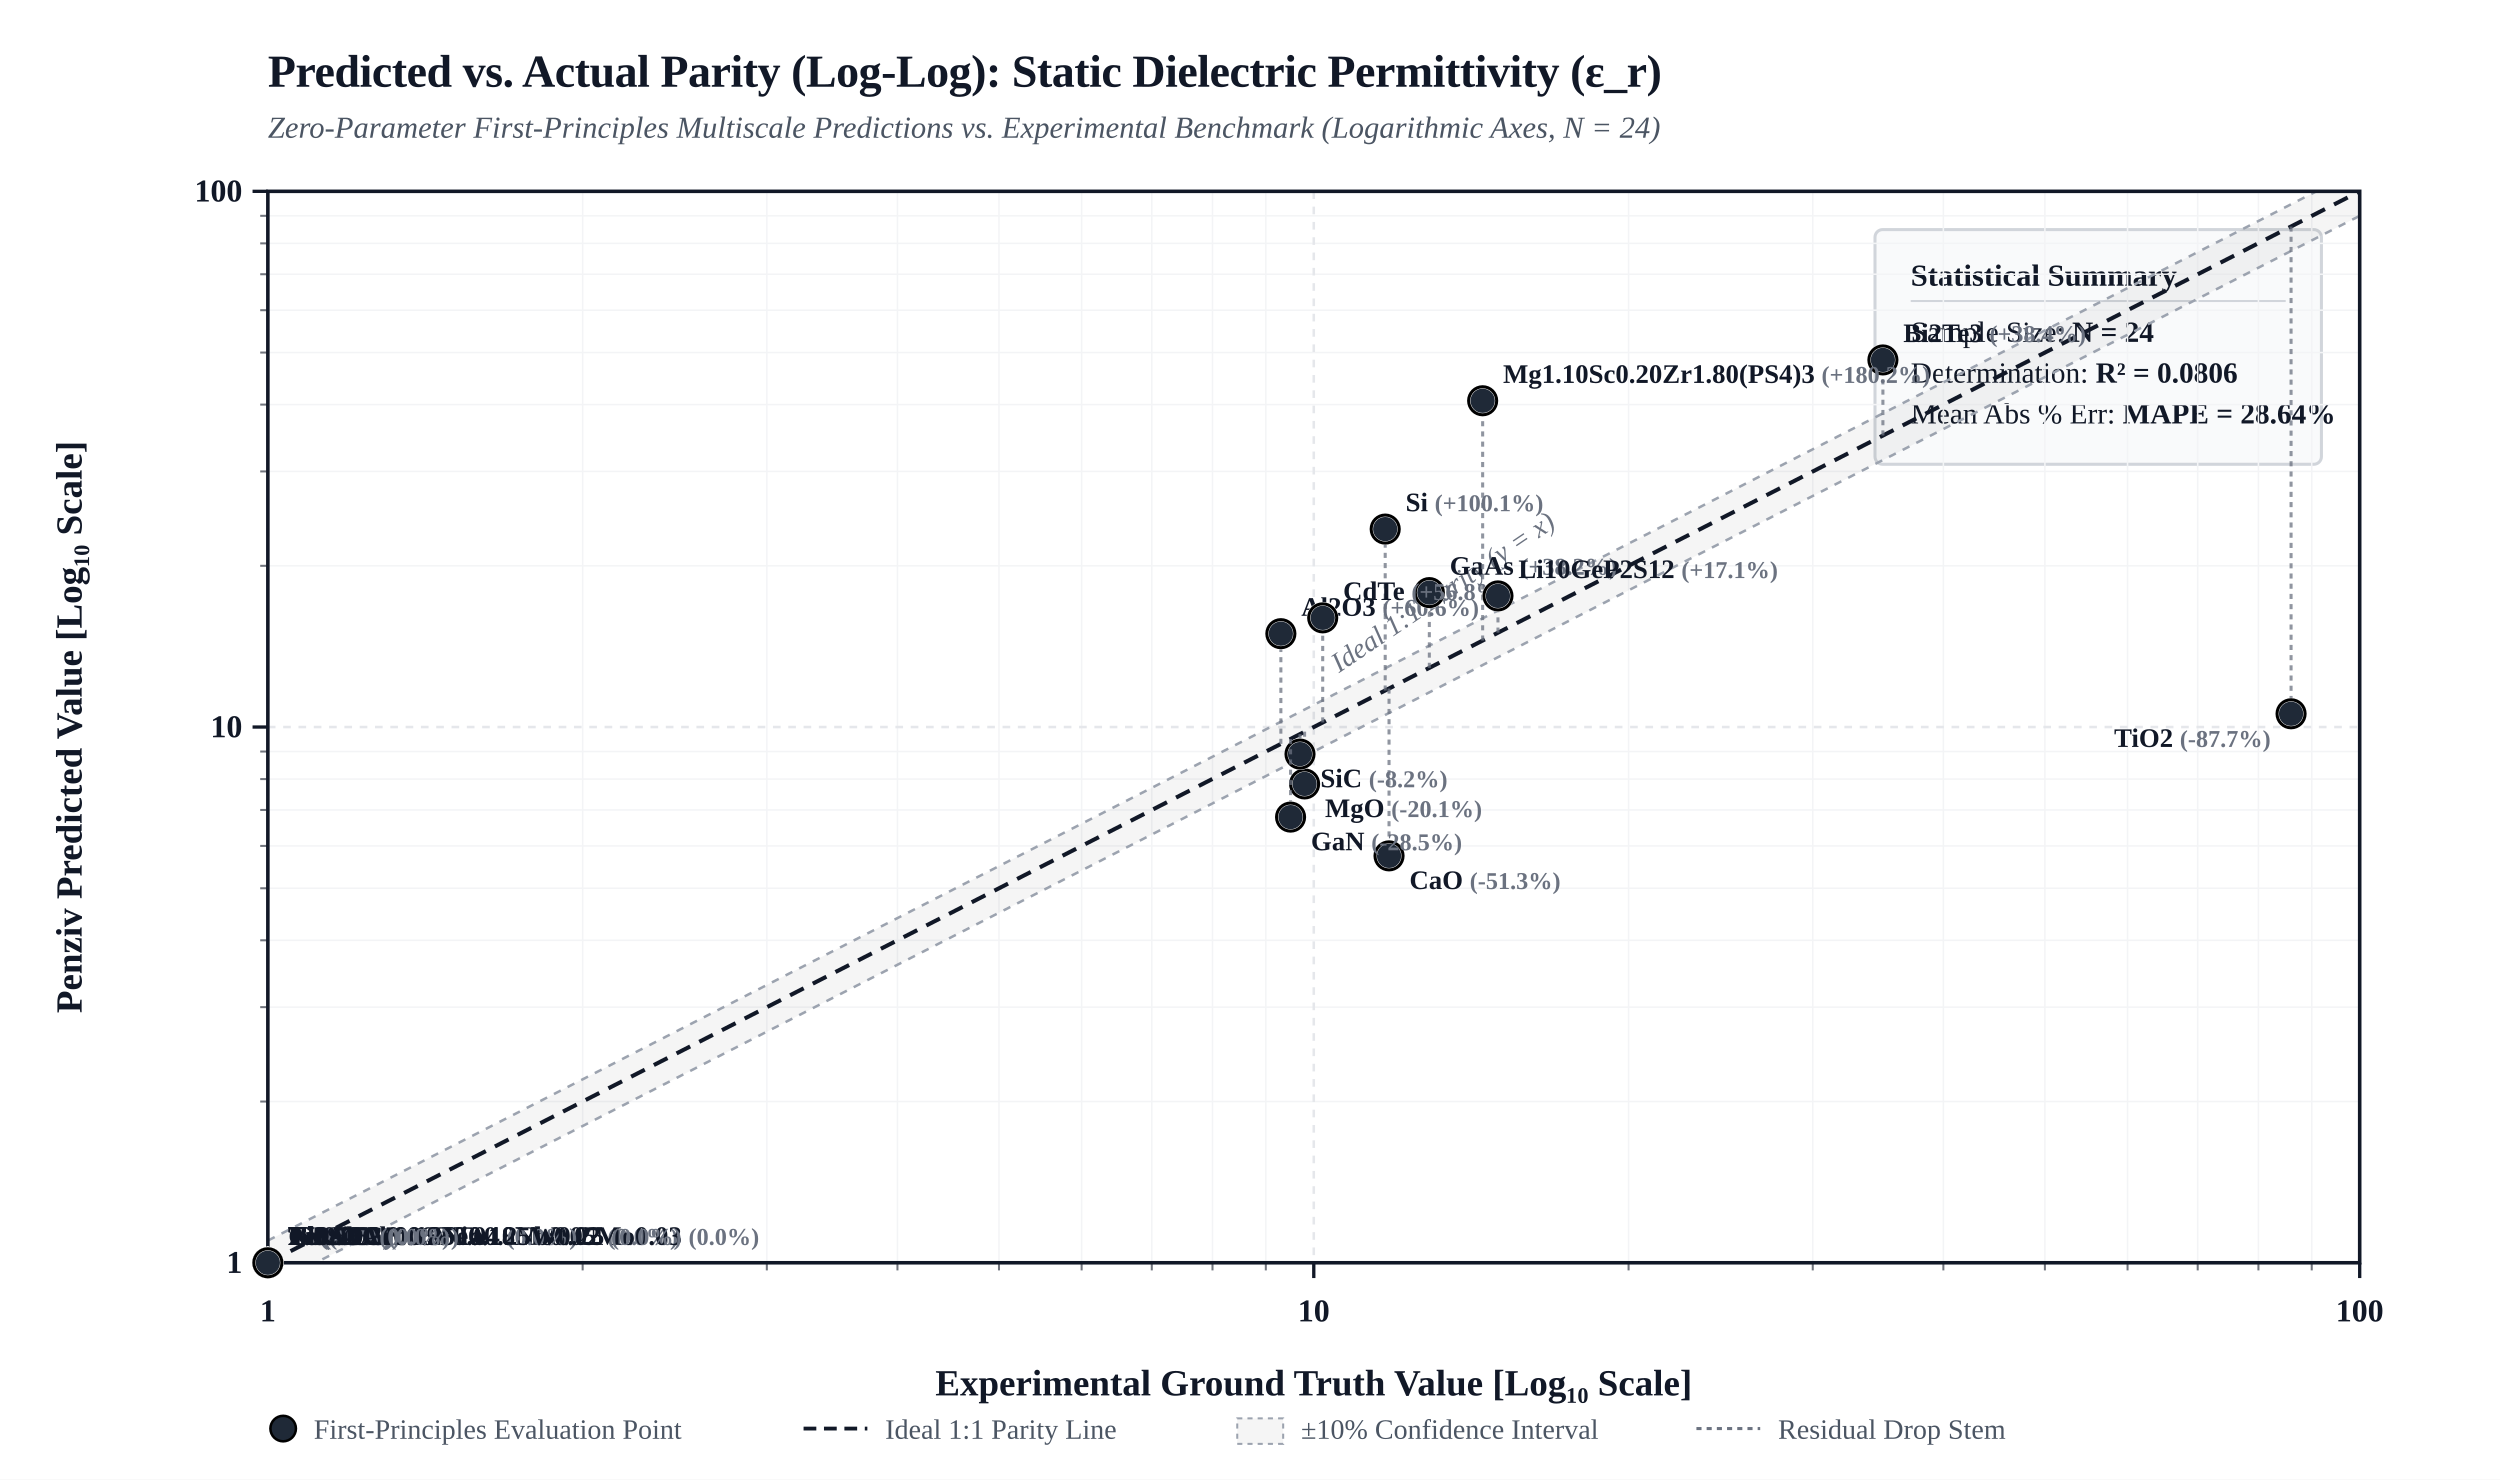
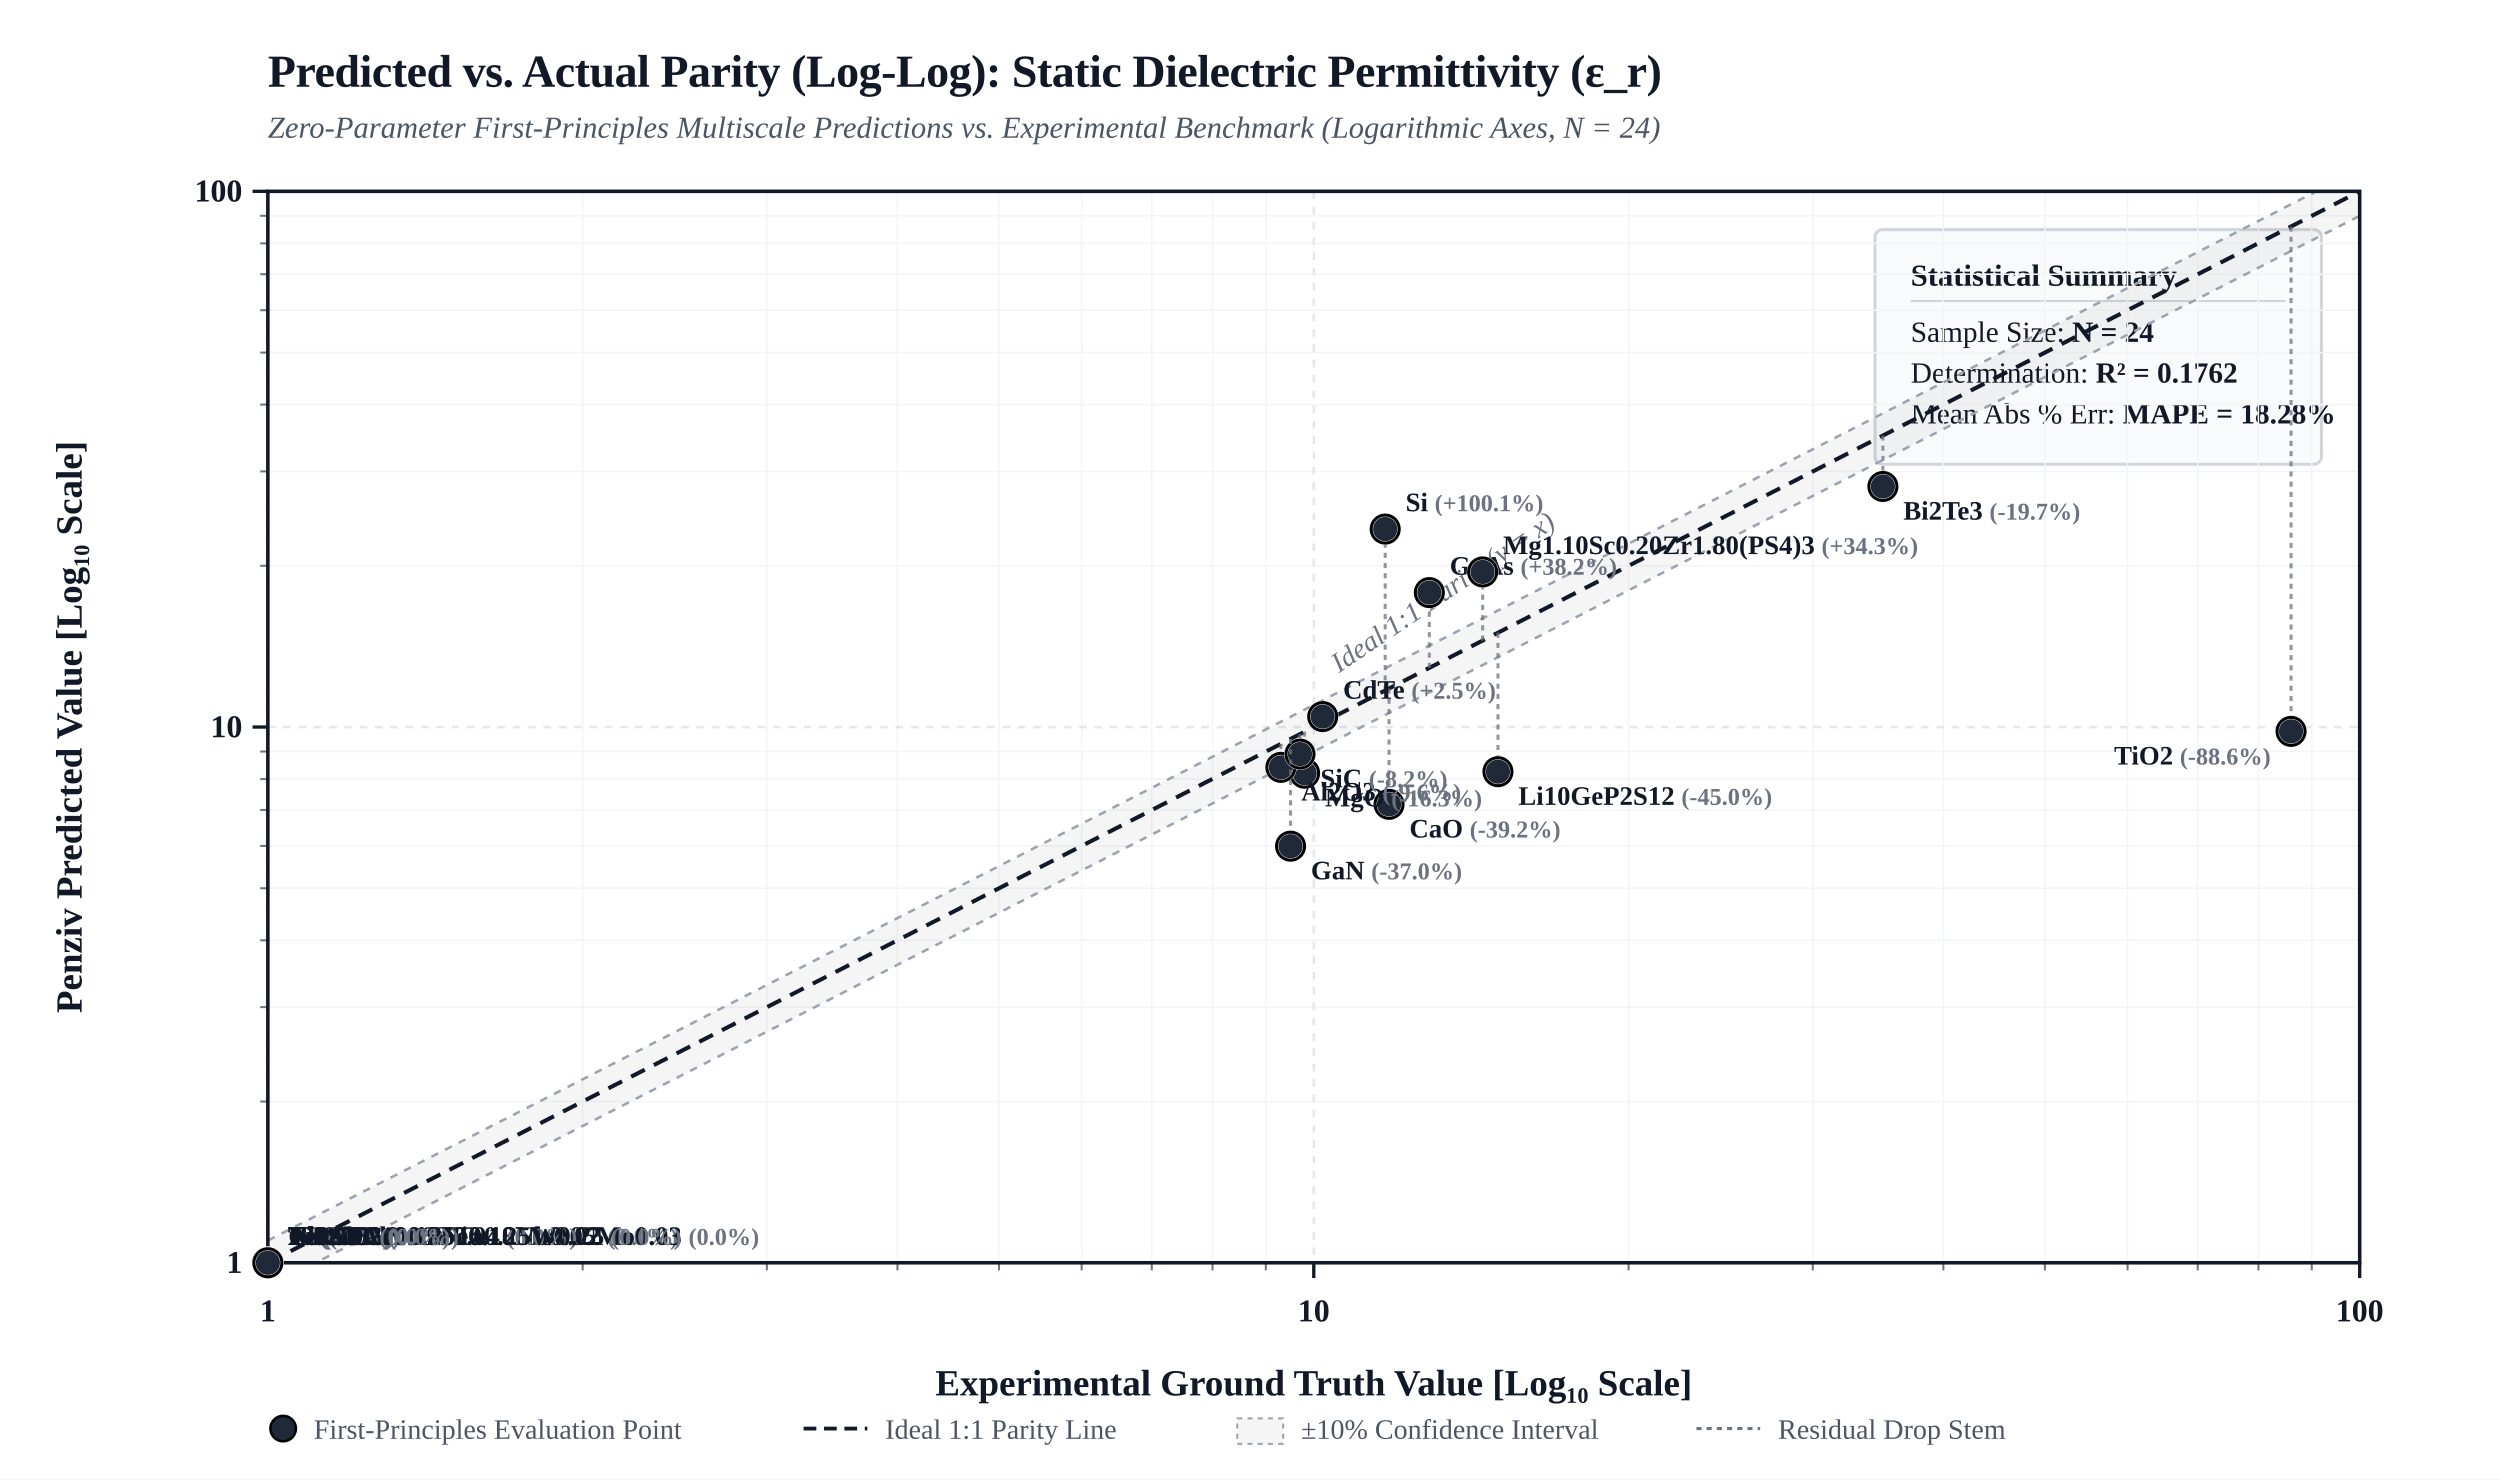
<svg xmlns="http://www.w3.org/2000/svg" viewBox="0 0 980 580" width="100%" height="auto" style="background-color: #FFFFFF; border: 1px solid #E5E7EB; border-radius: 4px; font-family: 'Times New Roman', Times, 'DejaVu Serif', 'TeX Gyre Termes', Georgia, serif;">
  <defs>
    <clipPath id="plotClip">
      <rect x="105" y="75" width="820" height="420" />
    </clipPath>
  </defs>
  <rect x="0" y="0" width="980" height="580" fill="#FFFFFF" />
  <text x="105" y="34" fill="#111827" font-size="18" font-weight="bold" letter-spacing="-0.01em">Predicted vs. Actual Parity (Log-Log): Static Dielectric Permittivity (ε_r)</text>
  <text x="105" y="54" fill="#4B5563" font-size="12" font-style="italic">Zero-Parameter First-Principles Multiscale Predictions vs. Experimental Benchmark (Logarithmic Axes, N = 24)</text>
  <g transform="translate(735, 90)">
    <rect width="175" height="92" rx="3" fill="#F9FAFB" stroke="#D1D5DB" stroke-width="1.2" />
    <text x="14" y="22" fill="#111827" font-size="12" font-weight="bold">Statistical Summary</text>
    <line x1="14" y1="28" x2="161" y2="28" stroke="#D1D5DB" stroke-width="0.8" />
    <text x="14" y="44" fill="#111827" font-size="11.5">Sample Size: <tspan font-weight="bold">N = 24</tspan>
    </text>
-     <text x="14" y="60" fill="#111827" font-size="11.5">Determination: <tspan font-weight="bold">R² = 0.0806</tspan>
+     <text x="14" y="60" fill="#111827" font-size="11.5">Determination: <tspan font-weight="bold">R² = 0.1762</tspan>
    </text>
-     <text x="14" y="76" fill="#111827" font-size="11.5">Mean Abs % Err: <tspan font-weight="bold">MAPE = 28.64%</tspan>
+     <text x="14" y="76" fill="#111827" font-size="11.5">Mean Abs % Err: <tspan font-weight="bold">MAPE = 18.28%</tspan>
    </text>
  </g>
  <line x1="228.4" y1="75" x2="228.4" y2="495" stroke="#F3F4F6" stroke-width="0.6" />
  <line x1="105" y1="431.8" x2="925" y2="431.8" stroke="#F3F4F6" stroke-width="0.6" />
  <line x1="102" y1="431.8" x2="105" y2="431.8" stroke="#111827" stroke-width="0.8" opacity="0.6" />
  <line x1="228.4" y1="495" x2="228.4" y2="498" stroke="#111827" stroke-width="0.8" opacity="0.6" />
  <line x1="300.6" y1="75" x2="300.6" y2="495" stroke="#F3F4F6" stroke-width="0.6" />
  <line x1="105" y1="394.8" x2="925" y2="394.8" stroke="#F3F4F6" stroke-width="0.6" />
  <line x1="102" y1="394.8" x2="105" y2="394.8" stroke="#111827" stroke-width="0.8" opacity="0.6" />
  <line x1="300.6" y1="495" x2="300.6" y2="498" stroke="#111827" stroke-width="0.8" opacity="0.6" />
  <line x1="351.8" y1="75" x2="351.8" y2="495" stroke="#F3F4F6" stroke-width="0.6" />
  <line x1="105" y1="368.6" x2="925" y2="368.6" stroke="#F3F4F6" stroke-width="0.6" />
  <line x1="102" y1="368.6" x2="105" y2="368.6" stroke="#111827" stroke-width="0.8" opacity="0.6" />
  <line x1="351.8" y1="495" x2="351.8" y2="498" stroke="#111827" stroke-width="0.8" opacity="0.6" />
  <line x1="391.6" y1="75" x2="391.6" y2="495" stroke="#F3F4F6" stroke-width="0.6" />
  <line x1="105" y1="348.2" x2="925" y2="348.2" stroke="#F3F4F6" stroke-width="0.6" />
  <line x1="102" y1="348.2" x2="105" y2="348.2" stroke="#111827" stroke-width="0.8" opacity="0.6" />
  <line x1="391.6" y1="495" x2="391.6" y2="498" stroke="#111827" stroke-width="0.8" opacity="0.6" />
  <line x1="424.0" y1="75" x2="424.0" y2="495" stroke="#F3F4F6" stroke-width="0.6" />
  <line x1="105" y1="331.6" x2="925" y2="331.6" stroke="#F3F4F6" stroke-width="0.6" />
  <line x1="102" y1="331.6" x2="105" y2="331.6" stroke="#111827" stroke-width="0.8" opacity="0.6" />
  <line x1="424.0" y1="495" x2="424.0" y2="498" stroke="#111827" stroke-width="0.8" opacity="0.6" />
  <line x1="451.5" y1="75" x2="451.5" y2="495" stroke="#F3F4F6" stroke-width="0.6" />
  <line x1="105" y1="317.5" x2="925" y2="317.5" stroke="#F3F4F6" stroke-width="0.6" />
  <line x1="102" y1="317.5" x2="105" y2="317.5" stroke="#111827" stroke-width="0.8" opacity="0.6" />
  <line x1="451.5" y1="495" x2="451.5" y2="498" stroke="#111827" stroke-width="0.8" opacity="0.6" />
  <line x1="475.3" y1="75" x2="475.3" y2="495" stroke="#F3F4F6" stroke-width="0.6" />
  <line x1="105" y1="305.4" x2="925" y2="305.4" stroke="#F3F4F6" stroke-width="0.6" />
  <line x1="102" y1="305.4" x2="105" y2="305.4" stroke="#111827" stroke-width="0.8" opacity="0.6" />
  <line x1="475.3" y1="495" x2="475.3" y2="498" stroke="#111827" stroke-width="0.8" opacity="0.6" />
  <line x1="496.2" y1="75" x2="496.2" y2="495" stroke="#F3F4F6" stroke-width="0.6" />
  <line x1="105" y1="294.6" x2="925" y2="294.6" stroke="#F3F4F6" stroke-width="0.6" />
  <line x1="102" y1="294.6" x2="105" y2="294.6" stroke="#111827" stroke-width="0.8" opacity="0.6" />
  <line x1="496.2" y1="495" x2="496.2" y2="498" stroke="#111827" stroke-width="0.8" opacity="0.6" />
  <line x1="638.4" y1="75" x2="638.4" y2="495" stroke="#F3F4F6" stroke-width="0.6" />
  <line x1="105" y1="221.8" x2="925" y2="221.8" stroke="#F3F4F6" stroke-width="0.6" />
  <line x1="102" y1="221.8" x2="105" y2="221.8" stroke="#111827" stroke-width="0.8" opacity="0.6" />
  <line x1="638.4" y1="495" x2="638.4" y2="498" stroke="#111827" stroke-width="0.8" opacity="0.6" />
  <line x1="710.6" y1="75" x2="710.6" y2="495" stroke="#F3F4F6" stroke-width="0.6" />
  <line x1="105" y1="184.8" x2="925" y2="184.8" stroke="#F3F4F6" stroke-width="0.6" />
  <line x1="102" y1="184.8" x2="105" y2="184.8" stroke="#111827" stroke-width="0.8" opacity="0.6" />
  <line x1="710.6" y1="495" x2="710.6" y2="498" stroke="#111827" stroke-width="0.8" opacity="0.6" />
  <line x1="761.8" y1="75" x2="761.8" y2="495" stroke="#F3F4F6" stroke-width="0.6" />
  <line x1="105" y1="158.6" x2="925" y2="158.6" stroke="#F3F4F6" stroke-width="0.6" />
  <line x1="102" y1="158.6" x2="105" y2="158.6" stroke="#111827" stroke-width="0.8" opacity="0.6" />
  <line x1="761.8" y1="495" x2="761.8" y2="498" stroke="#111827" stroke-width="0.8" opacity="0.6" />
  <line x1="801.6" y1="75" x2="801.6" y2="495" stroke="#F3F4F6" stroke-width="0.6" />
  <line x1="105" y1="138.2" x2="925" y2="138.2" stroke="#F3F4F6" stroke-width="0.6" />
  <line x1="102" y1="138.2" x2="105" y2="138.2" stroke="#111827" stroke-width="0.8" opacity="0.6" />
  <line x1="801.6" y1="495" x2="801.6" y2="498" stroke="#111827" stroke-width="0.8" opacity="0.6" />
  <line x1="834.0" y1="75" x2="834.0" y2="495" stroke="#F3F4F6" stroke-width="0.6" />
  <line x1="105" y1="121.6" x2="925" y2="121.6" stroke="#F3F4F6" stroke-width="0.6" />
  <line x1="102" y1="121.6" x2="105" y2="121.6" stroke="#111827" stroke-width="0.8" opacity="0.6" />
  <line x1="834.0" y1="495" x2="834.0" y2="498" stroke="#111827" stroke-width="0.8" opacity="0.6" />
  <line x1="861.5" y1="75" x2="861.5" y2="495" stroke="#F3F4F6" stroke-width="0.6" />
  <line x1="105" y1="107.5" x2="925" y2="107.5" stroke="#F3F4F6" stroke-width="0.6" />
  <line x1="102" y1="107.5" x2="105" y2="107.5" stroke="#111827" stroke-width="0.8" opacity="0.6" />
  <line x1="861.5" y1="495" x2="861.5" y2="498" stroke="#111827" stroke-width="0.8" opacity="0.6" />
  <line x1="885.3" y1="75" x2="885.3" y2="495" stroke="#F3F4F6" stroke-width="0.6" />
  <line x1="105" y1="95.4" x2="925" y2="95.4" stroke="#F3F4F6" stroke-width="0.6" />
  <line x1="102" y1="95.4" x2="105" y2="95.4" stroke="#111827" stroke-width="0.8" opacity="0.6" />
  <line x1="885.3" y1="495" x2="885.3" y2="498" stroke="#111827" stroke-width="0.8" opacity="0.6" />
  <line x1="906.2" y1="75" x2="906.2" y2="495" stroke="#F3F4F6" stroke-width="0.6" />
  <line x1="105" y1="84.6" x2="925" y2="84.6" stroke="#F3F4F6" stroke-width="0.6" />
  <line x1="102" y1="84.6" x2="105" y2="84.6" stroke="#111827" stroke-width="0.8" opacity="0.6" />
  <line x1="906.2" y1="495" x2="906.2" y2="498" stroke="#111827" stroke-width="0.8" opacity="0.6" />
  <line x1="105.0" y1="75" x2="105.0" y2="495" stroke="#E5E7EB" stroke-width="1.0" stroke-dasharray="3,3" />
  <line x1="105" y1="495.0" x2="925" y2="495.0" stroke="#E5E7EB" stroke-width="1.0" stroke-dasharray="3,3" />
  <line x1="99" y1="495.0" x2="105" y2="495.0" stroke="#111827" stroke-width="1.3" />
  <text x="95" y="499.0" fill="#111827" font-size="12.5" font-weight="bold" text-anchor="end">1</text>
  <line x1="105.0" y1="495" x2="105.0" y2="501" stroke="#111827" stroke-width="1.3" />
  <text x="105.0" y="518.0" fill="#111827" font-size="12.5" font-weight="bold" text-anchor="middle">1</text>
  <line x1="515.0" y1="75" x2="515.0" y2="495" stroke="#E5E7EB" stroke-width="1.0" stroke-dasharray="3,3" />
  <line x1="105" y1="285.0" x2="925" y2="285.0" stroke="#E5E7EB" stroke-width="1.0" stroke-dasharray="3,3" />
  <line x1="99" y1="285.0" x2="105" y2="285.0" stroke="#111827" stroke-width="1.3" />
  <text x="95" y="289.0" fill="#111827" font-size="12.5" font-weight="bold" text-anchor="end">10</text>
  <line x1="515.0" y1="495" x2="515.0" y2="501" stroke="#111827" stroke-width="1.3" />
  <text x="515.0" y="518.0" fill="#111827" font-size="12.5" font-weight="bold" text-anchor="middle">10</text>
  <line x1="925.0" y1="75" x2="925.0" y2="495" stroke="#E5E7EB" stroke-width="1.0" stroke-dasharray="3,3" />
  <line x1="105" y1="75.0" x2="925" y2="75.0" stroke="#E5E7EB" stroke-width="1.0" stroke-dasharray="3,3" />
  <line x1="99" y1="75.0" x2="105" y2="75.0" stroke="#111827" stroke-width="1.3" />
  <text x="95" y="79.0" fill="#111827" font-size="12.5" font-weight="bold" text-anchor="end">100</text>
  <line x1="925.0" y1="495" x2="925.0" y2="501" stroke="#111827" stroke-width="1.3" />
  <text x="925.0" y="518.0" fill="#111827" font-size="12.5" font-weight="bold" text-anchor="middle">100</text>
  <polygon points="105.0,486.3 925.0,66.3 925.0,84.6 105.0,504.6" fill="rgba(0, 0, 0, 0.04)" clip-path="url(#plotClip)" />
  <line x1="105.0" y1="486.3" x2="925.0" y2="66.3" stroke="#9CA3AF" stroke-width="1.0" stroke-dasharray="3,3" clip-path="url(#plotClip)" />
  <line x1="105.0" y1="504.6" x2="925.0" y2="84.6" stroke="#9CA3AF" stroke-width="1.0" stroke-dasharray="3,3" clip-path="url(#plotClip)" />
  <line x1="105.0" y1="495.0" x2="925.0" y2="75.0" stroke="#111827" stroke-width="1.6" stroke-dasharray="6,4" clip-path="url(#plotClip)" />
  <text x="535.0" y="273.0" fill="#6B7280" font-size="11" font-style="italic" transform="rotate(-34 515.0 285.0)">Ideal 1:1 Parity (y = x)</text>
  <rect x="105" y="75" width="820" height="420" fill="none" stroke="#111827" stroke-width="1.4" />
  <text x="515.0" y="547.0" fill="#111827" font-size="14.5" font-weight="bold" text-anchor="middle">Experimental Ground Truth Value [Log₁₀ Scale]</text>
  <text x="32" y="285.0" fill="#111827" font-size="14.5" font-weight="bold" text-anchor="middle" transform="rotate(-90 32 285.0)">Penziv Predicted Value [Log₁₀ Scale]</text>
  <line x1="105.0" y1="495.0" x2="105.0" y2="495.0" stroke="#6B7280" stroke-width="1.2" stroke-dasharray="2,2" opacity="0.75" clip-path="url(#plotClip)" />
  <circle cx="105.0" cy="495.0" r="5.5" fill="#1F2937" stroke="#FFFFFF" stroke-width="1.5" />
  <circle cx="105.0" cy="495.0" r="5.5" fill="none" stroke="#000000" stroke-width="1.2" />
  <text x="113.0" y="488.0" fill="#111827" font-size="10.5" font-weight="600" text-anchor="start">Cu <tspan fill="#6B7280" font-size="9.5">(0.0%)</tspan>
  </text>
  <line x1="105.0" y1="495.0" x2="105.0" y2="495.0" stroke="#6B7280" stroke-width="1.2" stroke-dasharray="2,2" opacity="0.75" clip-path="url(#plotClip)" />
  <circle cx="105.0" cy="495.0" r="5.5" fill="#1F2937" stroke="#FFFFFF" stroke-width="1.5" />
  <circle cx="105.0" cy="495.0" r="5.5" fill="none" stroke="#000000" stroke-width="1.2" />
  <text x="113.0" y="488.0" fill="#111827" font-size="10.5" font-weight="600" text-anchor="start">Al <tspan fill="#6B7280" font-size="9.5">(0.0%)</tspan>
  </text>
  <line x1="105.0" y1="495.0" x2="105.0" y2="495.0" stroke="#6B7280" stroke-width="1.2" stroke-dasharray="2,2" opacity="0.75" clip-path="url(#plotClip)" />
  <circle cx="105.0" cy="495.0" r="5.5" fill="#1F2937" stroke="#FFFFFF" stroke-width="1.5" />
  <circle cx="105.0" cy="495.0" r="5.5" fill="none" stroke="#000000" stroke-width="1.2" />
  <text x="113.0" y="488.0" fill="#111827" font-size="10.5" font-weight="600" text-anchor="start">Ni <tspan fill="#6B7280" font-size="9.5">(0.0%)</tspan>
  </text>
  <line x1="105.0" y1="495.0" x2="105.0" y2="495.0" stroke="#6B7280" stroke-width="1.2" stroke-dasharray="2,2" opacity="0.75" clip-path="url(#plotClip)" />
  <circle cx="105.0" cy="495.0" r="5.5" fill="#1F2937" stroke="#FFFFFF" stroke-width="1.5" />
  <circle cx="105.0" cy="495.0" r="5.5" fill="none" stroke="#000000" stroke-width="1.2" />
  <text x="113.0" y="488.0" fill="#111827" font-size="10.5" font-weight="600" text-anchor="start">Ti <tspan fill="#6B7280" font-size="9.5">(0.0%)</tspan>
  </text>
  <line x1="105.0" y1="495.0" x2="105.0" y2="495.0" stroke="#6B7280" stroke-width="1.2" stroke-dasharray="2,2" opacity="0.75" clip-path="url(#plotClip)" />
  <circle cx="105.0" cy="495.0" r="5.5" fill="#1F2937" stroke="#FFFFFF" stroke-width="1.5" />
  <circle cx="105.0" cy="495.0" r="5.5" fill="none" stroke="#000000" stroke-width="1.2" />
  <text x="113.0" y="488.0" fill="#111827" font-size="10.5" font-weight="600" text-anchor="start">W <tspan fill="#6B7280" font-size="9.5">(0.0%)</tspan>
  </text>
  <line x1="105.0" y1="495.0" x2="105.0" y2="495.0" stroke="#6B7280" stroke-width="1.2" stroke-dasharray="2,2" opacity="0.75" clip-path="url(#plotClip)" />
  <circle cx="105.0" cy="495.0" r="5.5" fill="#1F2937" stroke="#FFFFFF" stroke-width="1.5" />
  <circle cx="105.0" cy="495.0" r="5.5" fill="none" stroke="#000000" stroke-width="1.2" />
  <text x="113.0" y="488.0" fill="#111827" font-size="10.5" font-weight="600" text-anchor="start">Fe <tspan fill="#6B7280" font-size="9.5">(0.0%)</tspan>
  </text>
  <line x1="105.0" y1="495.0" x2="105.0" y2="495.0" stroke="#6B7280" stroke-width="1.2" stroke-dasharray="2,2" opacity="0.75" clip-path="url(#plotClip)" />
  <circle cx="105.0" cy="495.0" r="5.5" fill="#1F2937" stroke="#FFFFFF" stroke-width="1.5" />
  <circle cx="105.0" cy="495.0" r="5.5" fill="none" stroke="#000000" stroke-width="1.2" />
  <text x="113.0" y="488.0" fill="#111827" font-size="10.5" font-weight="600" text-anchor="start">Fe0.70Cr0.18Ni0.10Mo0.02 <tspan fill="#6B7280" font-size="9.5">(0.0%)</tspan>
  </text>
  <line x1="105.0" y1="495.0" x2="105.0" y2="495.0" stroke="#6B7280" stroke-width="1.2" stroke-dasharray="2,2" opacity="0.75" clip-path="url(#plotClip)" />
  <circle cx="105.0" cy="495.0" r="5.5" fill="#1F2937" stroke="#FFFFFF" stroke-width="1.5" />
  <circle cx="105.0" cy="495.0" r="5.5" fill="none" stroke="#000000" stroke-width="1.2" />
  <text x="113.0" y="488.0" fill="#111827" font-size="10.5" font-weight="600" text-anchor="start">Ni0.53Cr0.19Fe0.18Nb0.05Mo0.03 <tspan fill="#6B7280" font-size="9.5">(0.0%)</tspan>
  </text>
  <line x1="105.0" y1="495.0" x2="105.0" y2="495.0" stroke="#6B7280" stroke-width="1.2" stroke-dasharray="2,2" opacity="0.75" clip-path="url(#plotClip)" />
  <circle cx="105.0" cy="495.0" r="5.5" fill="#1F2937" stroke="#FFFFFF" stroke-width="1.5" />
  <circle cx="105.0" cy="495.0" r="5.5" fill="none" stroke="#000000" stroke-width="1.2" />
  <text x="113.0" y="488.0" fill="#111827" font-size="10.5" font-weight="600" text-anchor="start">Ti0.90Al0.06V0.04 <tspan fill="#6B7280" font-size="9.5">(0.0%)</tspan>
  </text>
  <line x1="105.0" y1="495.0" x2="105.0" y2="495.0" stroke="#6B7280" stroke-width="1.2" stroke-dasharray="2,2" opacity="0.75" clip-path="url(#plotClip)" />
  <circle cx="105.0" cy="495.0" r="5.5" fill="#1F2937" stroke="#FFFFFF" stroke-width="1.5" />
  <circle cx="105.0" cy="495.0" r="5.5" fill="none" stroke="#000000" stroke-width="1.2" />
  <text x="113.0" y="488.0" fill="#111827" font-size="10.5" font-weight="600" text-anchor="start">Nb0.25Mo0.25Ta0.25W0.25 <tspan fill="#6B7280" font-size="9.5">(0.0%)</tspan>
  </text>
  <line x1="105.0" y1="495.0" x2="105.0" y2="495.0" stroke="#6B7280" stroke-width="1.2" stroke-dasharray="2,2" opacity="0.75" clip-path="url(#plotClip)" />
  <circle cx="105.0" cy="495.0" r="5.5" fill="#1F2937" stroke="#FFFFFF" stroke-width="1.5" />
  <circle cx="105.0" cy="495.0" r="5.5" fill="none" stroke="#000000" stroke-width="1.2" />
  <text x="113.0" y="488.0" fill="#111827" font-size="10.5" font-weight="600" text-anchor="start">Ti3SiC2 <tspan fill="#6B7280" font-size="9.5">(0.0%)</tspan>
  </text>
  <line x1="105.0" y1="495.0" x2="105.0" y2="495.0" stroke="#6B7280" stroke-width="1.2" stroke-dasharray="2,2" opacity="0.75" clip-path="url(#plotClip)" />
  <circle cx="105.0" cy="495.0" r="5.5" fill="#1F2937" stroke="#FFFFFF" stroke-width="1.5" />
  <circle cx="105.0" cy="495.0" r="5.5" fill="none" stroke="#000000" stroke-width="1.2" />
  <text x="113.0" y="488.0" fill="#111827" font-size="10.5" font-weight="600" text-anchor="start">Ti2AlC <tspan fill="#6B7280" font-size="9.5">(0.0%)</tspan>
  </text>
-   <line x1="544.5" y1="269.9" x2="544.5" y2="335.5" stroke="#6B7280" stroke-width="1.2" stroke-dasharray="2,2" opacity="0.75" clip-path="url(#plotClip)" />
-   <circle cx="544.5" cy="335.5" r="5.5" fill="#1F2937" stroke="#FFFFFF" stroke-width="1.5" />
-   <circle cx="544.5" cy="335.5" r="5.5" fill="none" stroke="#000000" stroke-width="1.2" />
-   <text x="552.5" y="348.5" fill="#111827" font-size="10.5" font-weight="600" text-anchor="start">CaO <tspan fill="#6B7280" font-size="9.5">(-51.3%)</tspan>
-   </text>
-   <line x1="511.4" y1="286.8" x2="511.4" y2="307.3" stroke="#6B7280" stroke-width="1.2" stroke-dasharray="2,2" opacity="0.75" clip-path="url(#plotClip)" />
-   <circle cx="511.4" cy="307.3" r="5.5" fill="#1F2937" stroke="#FFFFFF" stroke-width="1.5" />
-   <circle cx="511.4" cy="307.3" r="5.5" fill="none" stroke="#000000" stroke-width="1.2" />
-   <text x="519.4" y="320.3" fill="#111827" font-size="10.5" font-weight="600" text-anchor="start">MgO <tspan fill="#6B7280" font-size="9.5">(-20.1%)</tspan>
-   </text>
-   <line x1="502.1" y1="291.6" x2="502.1" y2="248.4" stroke="#6B7280" stroke-width="1.2" stroke-dasharray="2,2" opacity="0.75" clip-path="url(#plotClip)" />
-   <circle cx="502.1" cy="248.4" r="5.5" fill="#1F2937" stroke="#FFFFFF" stroke-width="1.5" />
-   <circle cx="502.1" cy="248.4" r="5.5" fill="none" stroke="#000000" stroke-width="1.2" />
-   <text x="510.1" y="241.4" fill="#111827" font-size="10.5" font-weight="600" text-anchor="start">Al2O3 <tspan fill="#6B7280" font-size="9.5">(+60.6%)</tspan>
-   </text>
-   <line x1="898.1" y1="88.8" x2="898.1" y2="279.8" stroke="#6B7280" stroke-width="1.2" stroke-dasharray="2,2" opacity="0.75" clip-path="url(#plotClip)" />
-   <circle cx="898.1" cy="279.8" r="5.5" fill="#1F2937" stroke="#FFFFFF" stroke-width="1.5" />
-   <circle cx="898.1" cy="279.8" r="5.5" fill="none" stroke="#000000" stroke-width="1.2" />
-   <text x="890.1" y="292.8" fill="#111827" font-size="10.5" font-weight="600" text-anchor="end">TiO2 <tspan fill="#6B7280" font-size="9.5">(-87.7%)</tspan>
+   <line x1="544.5" y1="269.9" x2="544.5" y2="315.3" stroke="#6B7280" stroke-width="1.2" stroke-dasharray="2,2" opacity="0.75" clip-path="url(#plotClip)" />
+   <circle cx="544.5" cy="315.3" r="5.5" fill="#1F2937" stroke="#FFFFFF" stroke-width="1.5" />
+   <circle cx="544.5" cy="315.3" r="5.5" fill="none" stroke="#000000" stroke-width="1.2" />
+   <text x="552.5" y="328.3" fill="#111827" font-size="10.5" font-weight="600" text-anchor="start">CaO <tspan fill="#6B7280" font-size="9.5">(-39.2%)</tspan>
+   </text>
+   <line x1="511.4" y1="286.8" x2="511.4" y2="303.1" stroke="#6B7280" stroke-width="1.2" stroke-dasharray="2,2" opacity="0.75" clip-path="url(#plotClip)" />
+   <circle cx="511.4" cy="303.1" r="5.5" fill="#1F2937" stroke="#FFFFFF" stroke-width="1.5" />
+   <circle cx="511.4" cy="303.1" r="5.5" fill="none" stroke="#000000" stroke-width="1.2" />
+   <text x="519.4" y="316.1" fill="#111827" font-size="10.5" font-weight="600" text-anchor="start">MgO <tspan fill="#6B7280" font-size="9.5">(-16.3%)</tspan>
+   </text>
+   <line x1="502.1" y1="291.6" x2="502.1" y2="300.8" stroke="#6B7280" stroke-width="1.2" stroke-dasharray="2,2" opacity="0.75" clip-path="url(#plotClip)" />
+   <circle cx="502.1" cy="300.8" r="5.5" fill="#1F2937" stroke="#FFFFFF" stroke-width="1.5" />
+   <circle cx="502.1" cy="300.8" r="5.5" fill="none" stroke="#000000" stroke-width="1.2" />
+   <text x="510.1" y="313.8" fill="#111827" font-size="10.5" font-weight="600" text-anchor="start">Al2O3 <tspan fill="#6B7280" font-size="9.5">(-9.6%)</tspan>
+   </text>
+   <line x1="898.1" y1="88.8" x2="898.1" y2="286.7" stroke="#6B7280" stroke-width="1.2" stroke-dasharray="2,2" opacity="0.75" clip-path="url(#plotClip)" />
+   <circle cx="898.1" cy="286.7" r="5.5" fill="#1F2937" stroke="#FFFFFF" stroke-width="1.5" />
+   <circle cx="898.1" cy="286.7" r="5.5" fill="none" stroke="#000000" stroke-width="1.2" />
+   <text x="890.1" y="299.7" fill="#111827" font-size="10.5" font-weight="600" text-anchor="end">TiO2 <tspan fill="#6B7280" font-size="9.5">(-88.6%)</tspan>
  </text>
  <line x1="509.6" y1="287.8" x2="509.6" y2="295.6" stroke="#6B7280" stroke-width="1.2" stroke-dasharray="2,2" opacity="0.75" clip-path="url(#plotClip)" />
  <circle cx="509.6" cy="295.6" r="5.5" fill="#1F2937" stroke="#FFFFFF" stroke-width="1.5" />
  <circle cx="509.6" cy="295.6" r="5.5" fill="none" stroke="#000000" stroke-width="1.2" />
  <text x="517.6" y="308.6" fill="#111827" font-size="10.5" font-weight="600" text-anchor="start">SiC <tspan fill="#6B7280" font-size="9.5">(-8.2%)</tspan>
  </text>
-   <line x1="505.9" y1="289.7" x2="505.9" y2="320.3" stroke="#6B7280" stroke-width="1.2" stroke-dasharray="2,2" opacity="0.75" clip-path="url(#plotClip)" />
-   <circle cx="505.9" cy="320.3" r="5.5" fill="#1F2937" stroke="#FFFFFF" stroke-width="1.5" />
-   <circle cx="505.9" cy="320.3" r="5.5" fill="none" stroke="#000000" stroke-width="1.2" />
-   <text x="513.9" y="333.3" fill="#111827" font-size="10.5" font-weight="600" text-anchor="start">GaN <tspan fill="#6B7280" font-size="9.5">(-28.5%)</tspan>
+   <line x1="505.9" y1="289.7" x2="505.9" y2="331.7" stroke="#6B7280" stroke-width="1.2" stroke-dasharray="2,2" opacity="0.75" clip-path="url(#plotClip)" />
+   <circle cx="505.9" cy="331.7" r="5.5" fill="#1F2937" stroke="#FFFFFF" stroke-width="1.5" />
+   <circle cx="505.9" cy="331.7" r="5.5" fill="none" stroke="#000000" stroke-width="1.2" />
+   <text x="513.9" y="344.7" fill="#111827" font-size="10.5" font-weight="600" text-anchor="start">GaN <tspan fill="#6B7280" font-size="9.5">(-37.0%)</tspan>
  </text>
  <line x1="543.0" y1="270.7" x2="543.0" y2="207.4" stroke="#6B7280" stroke-width="1.2" stroke-dasharray="2,2" opacity="0.75" clip-path="url(#plotClip)" />
  <circle cx="543.0" cy="207.4" r="5.5" fill="#1F2937" stroke="#FFFFFF" stroke-width="1.5" />
  <circle cx="543.0" cy="207.4" r="5.5" fill="none" stroke="#000000" stroke-width="1.2" />
  <text x="551.0" y="200.4" fill="#111827" font-size="10.5" font-weight="600" text-anchor="start">Si <tspan fill="#6B7280" font-size="9.5">(+100.1%)</tspan>
  </text>
  <line x1="560.3" y1="261.8" x2="560.3" y2="232.3" stroke="#6B7280" stroke-width="1.2" stroke-dasharray="2,2" opacity="0.75" clip-path="url(#plotClip)" />
  <circle cx="560.3" cy="232.3" r="5.5" fill="#1F2937" stroke="#FFFFFF" stroke-width="1.5" />
  <circle cx="560.3" cy="232.3" r="5.5" fill="none" stroke="#000000" stroke-width="1.2" />
  <text x="568.3" y="225.3" fill="#111827" font-size="10.5" font-weight="600" text-anchor="start">GaAs <tspan fill="#6B7280" font-size="9.5">(+38.2%)</tspan>
  </text>
-   <line x1="518.5" y1="283.2" x2="518.5" y2="242.2" stroke="#6B7280" stroke-width="1.2" stroke-dasharray="2,2" opacity="0.75" clip-path="url(#plotClip)" />
-   <circle cx="518.5" cy="242.2" r="5.5" fill="#1F2937" stroke="#FFFFFF" stroke-width="1.5" />
-   <circle cx="518.5" cy="242.2" r="5.5" fill="none" stroke="#000000" stroke-width="1.2" />
-   <text x="526.5" y="235.2" fill="#111827" font-size="10.5" font-weight="600" text-anchor="start">CdTe <tspan fill="#6B7280" font-size="9.5">(+56.8%)</tspan>
-   </text>
-   <line x1="738.1" y1="170.7" x2="738.1" y2="141.1" stroke="#6B7280" stroke-width="1.2" stroke-dasharray="2,2" opacity="0.75" clip-path="url(#plotClip)" />
-   <circle cx="738.1" cy="141.1" r="5.5" fill="#1F2937" stroke="#FFFFFF" stroke-width="1.5" />
-   <circle cx="738.1" cy="141.1" r="5.5" fill="none" stroke="#000000" stroke-width="1.2" />
-   <text x="746.1" y="134.1" fill="#111827" font-size="10.5" font-weight="600" text-anchor="start">Bi2Te3 <tspan fill="#6B7280" font-size="9.5">(+38.4%)</tspan>
-   </text>
-   <line x1="581.2" y1="251.1" x2="581.2" y2="157.1" stroke="#6B7280" stroke-width="1.2" stroke-dasharray="2,2" opacity="0.75" clip-path="url(#plotClip)" />
-   <circle cx="581.2" cy="157.1" r="5.5" fill="#1F2937" stroke="#FFFFFF" stroke-width="1.5" />
-   <circle cx="581.2" cy="157.1" r="5.5" fill="none" stroke="#000000" stroke-width="1.2" />
-   <text x="589.2" y="150.1" fill="#111827" font-size="10.5" font-weight="600" text-anchor="start">Mg1.10Sc0.20Zr1.80(PS4)3 <tspan fill="#6B7280" font-size="9.5">(+180.2%)</tspan>
-   </text>
-   <line x1="587.2" y1="248.0" x2="587.2" y2="233.6" stroke="#6B7280" stroke-width="1.2" stroke-dasharray="2,2" opacity="0.75" clip-path="url(#plotClip)" />
-   <circle cx="587.2" cy="233.6" r="5.5" fill="#1F2937" stroke="#FFFFFF" stroke-width="1.5" />
-   <circle cx="587.2" cy="233.6" r="5.5" fill="none" stroke="#000000" stroke-width="1.2" />
-   <text x="595.2" y="226.6" fill="#111827" font-size="10.5" font-weight="600" text-anchor="start">Li10GeP2S12 <tspan fill="#6B7280" font-size="9.5">(+17.1%)</tspan>
+   <line x1="518.5" y1="283.2" x2="518.5" y2="280.9" stroke="#6B7280" stroke-width="1.2" stroke-dasharray="2,2" opacity="0.75" clip-path="url(#plotClip)" />
+   <circle cx="518.5" cy="280.9" r="5.5" fill="#1F2937" stroke="#FFFFFF" stroke-width="1.5" />
+   <circle cx="518.5" cy="280.9" r="5.5" fill="none" stroke="#000000" stroke-width="1.2" />
+   <text x="526.5" y="273.9" fill="#111827" font-size="10.5" font-weight="600" text-anchor="start">CdTe <tspan fill="#6B7280" font-size="9.5">(+2.5%)</tspan>
+   </text>
+   <line x1="738.1" y1="170.7" x2="738.1" y2="190.7" stroke="#6B7280" stroke-width="1.2" stroke-dasharray="2,2" opacity="0.75" clip-path="url(#plotClip)" />
+   <circle cx="738.1" cy="190.7" r="5.5" fill="#1F2937" stroke="#FFFFFF" stroke-width="1.5" />
+   <circle cx="738.1" cy="190.7" r="5.5" fill="none" stroke="#000000" stroke-width="1.2" />
+   <text x="746.1" y="203.7" fill="#111827" font-size="10.5" font-weight="600" text-anchor="start">Bi2Te3 <tspan fill="#6B7280" font-size="9.5">(-19.7%)</tspan>
+   </text>
+   <line x1="581.2" y1="251.1" x2="581.2" y2="224.2" stroke="#6B7280" stroke-width="1.2" stroke-dasharray="2,2" opacity="0.75" clip-path="url(#plotClip)" />
+   <circle cx="581.2" cy="224.2" r="5.5" fill="#1F2937" stroke="#FFFFFF" stroke-width="1.5" />
+   <circle cx="581.2" cy="224.2" r="5.5" fill="none" stroke="#000000" stroke-width="1.2" />
+   <text x="589.2" y="217.2" fill="#111827" font-size="10.5" font-weight="600" text-anchor="start">Mg1.10Sc0.20Zr1.80(PS4)3 <tspan fill="#6B7280" font-size="9.5">(+34.3%)</tspan>
+   </text>
+   <line x1="587.2" y1="248.0" x2="587.2" y2="302.5" stroke="#6B7280" stroke-width="1.2" stroke-dasharray="2,2" opacity="0.75" clip-path="url(#plotClip)" />
+   <circle cx="587.2" cy="302.5" r="5.5" fill="#1F2937" stroke="#FFFFFF" stroke-width="1.5" />
+   <circle cx="587.2" cy="302.5" r="5.5" fill="none" stroke="#000000" stroke-width="1.2" />
+   <text x="595.2" y="315.5" fill="#111827" font-size="10.5" font-weight="600" text-anchor="start">Li10GeP2S12 <tspan fill="#6B7280" font-size="9.5">(-45.0%)</tspan>
  </text>
  <g transform="translate(105, 564)" font-size="11" fill="#4B5563">
    <circle cx="6" cy="-4" r="5" fill="#1F2937" stroke="#000000" stroke-width="1.0" />
    <text x="18" y="0">First-Principles Evaluation Point</text>
    <line x1="210" y1="-4" x2="235" y2="-4" stroke="#111827" stroke-dasharray="5,3" stroke-width="1.5" />
    <text x="242" y="0">Ideal 1:1 Parity Line</text>
    <rect x="380" y="-8" width="18" height="10" fill="rgba(0, 0, 0, 0.04)" stroke="#9CA3AF" stroke-dasharray="2,2" stroke-width="0.8" />
    <text x="405" y="0">±10% Confidence Interval</text>
    <line x1="560" y1="-4" x2="585" y2="-4" stroke="#6B7280" stroke-dasharray="2,2" stroke-width="1.2" />
    <text x="592" y="0">Residual Drop Stem</text>
  </g>
</svg>
